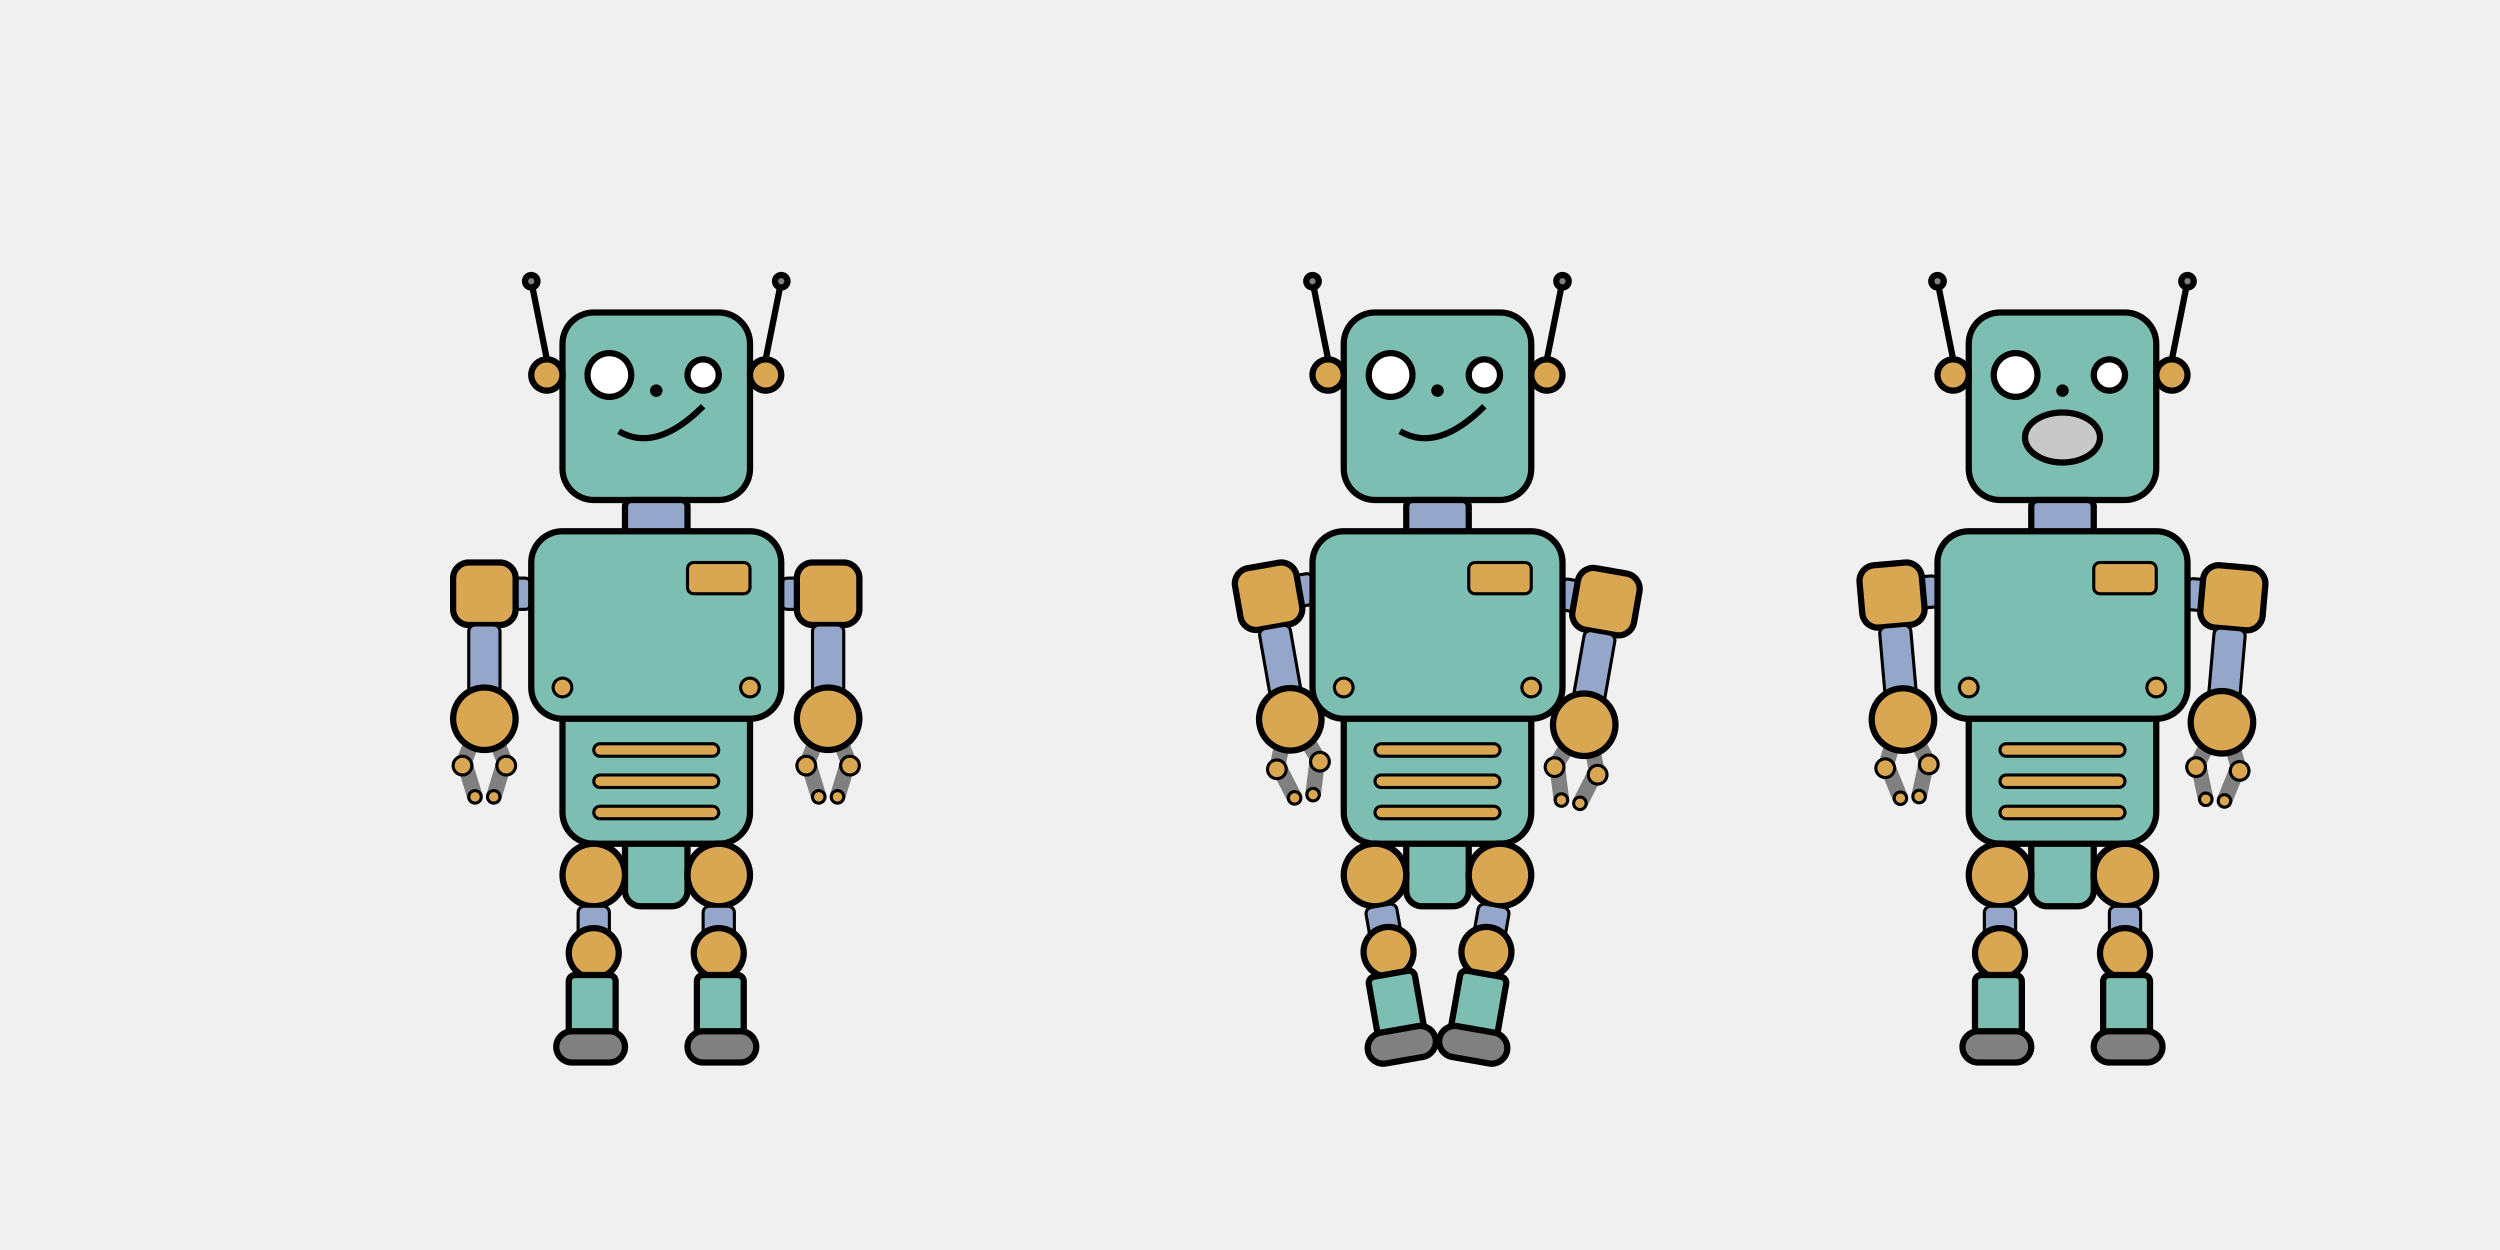
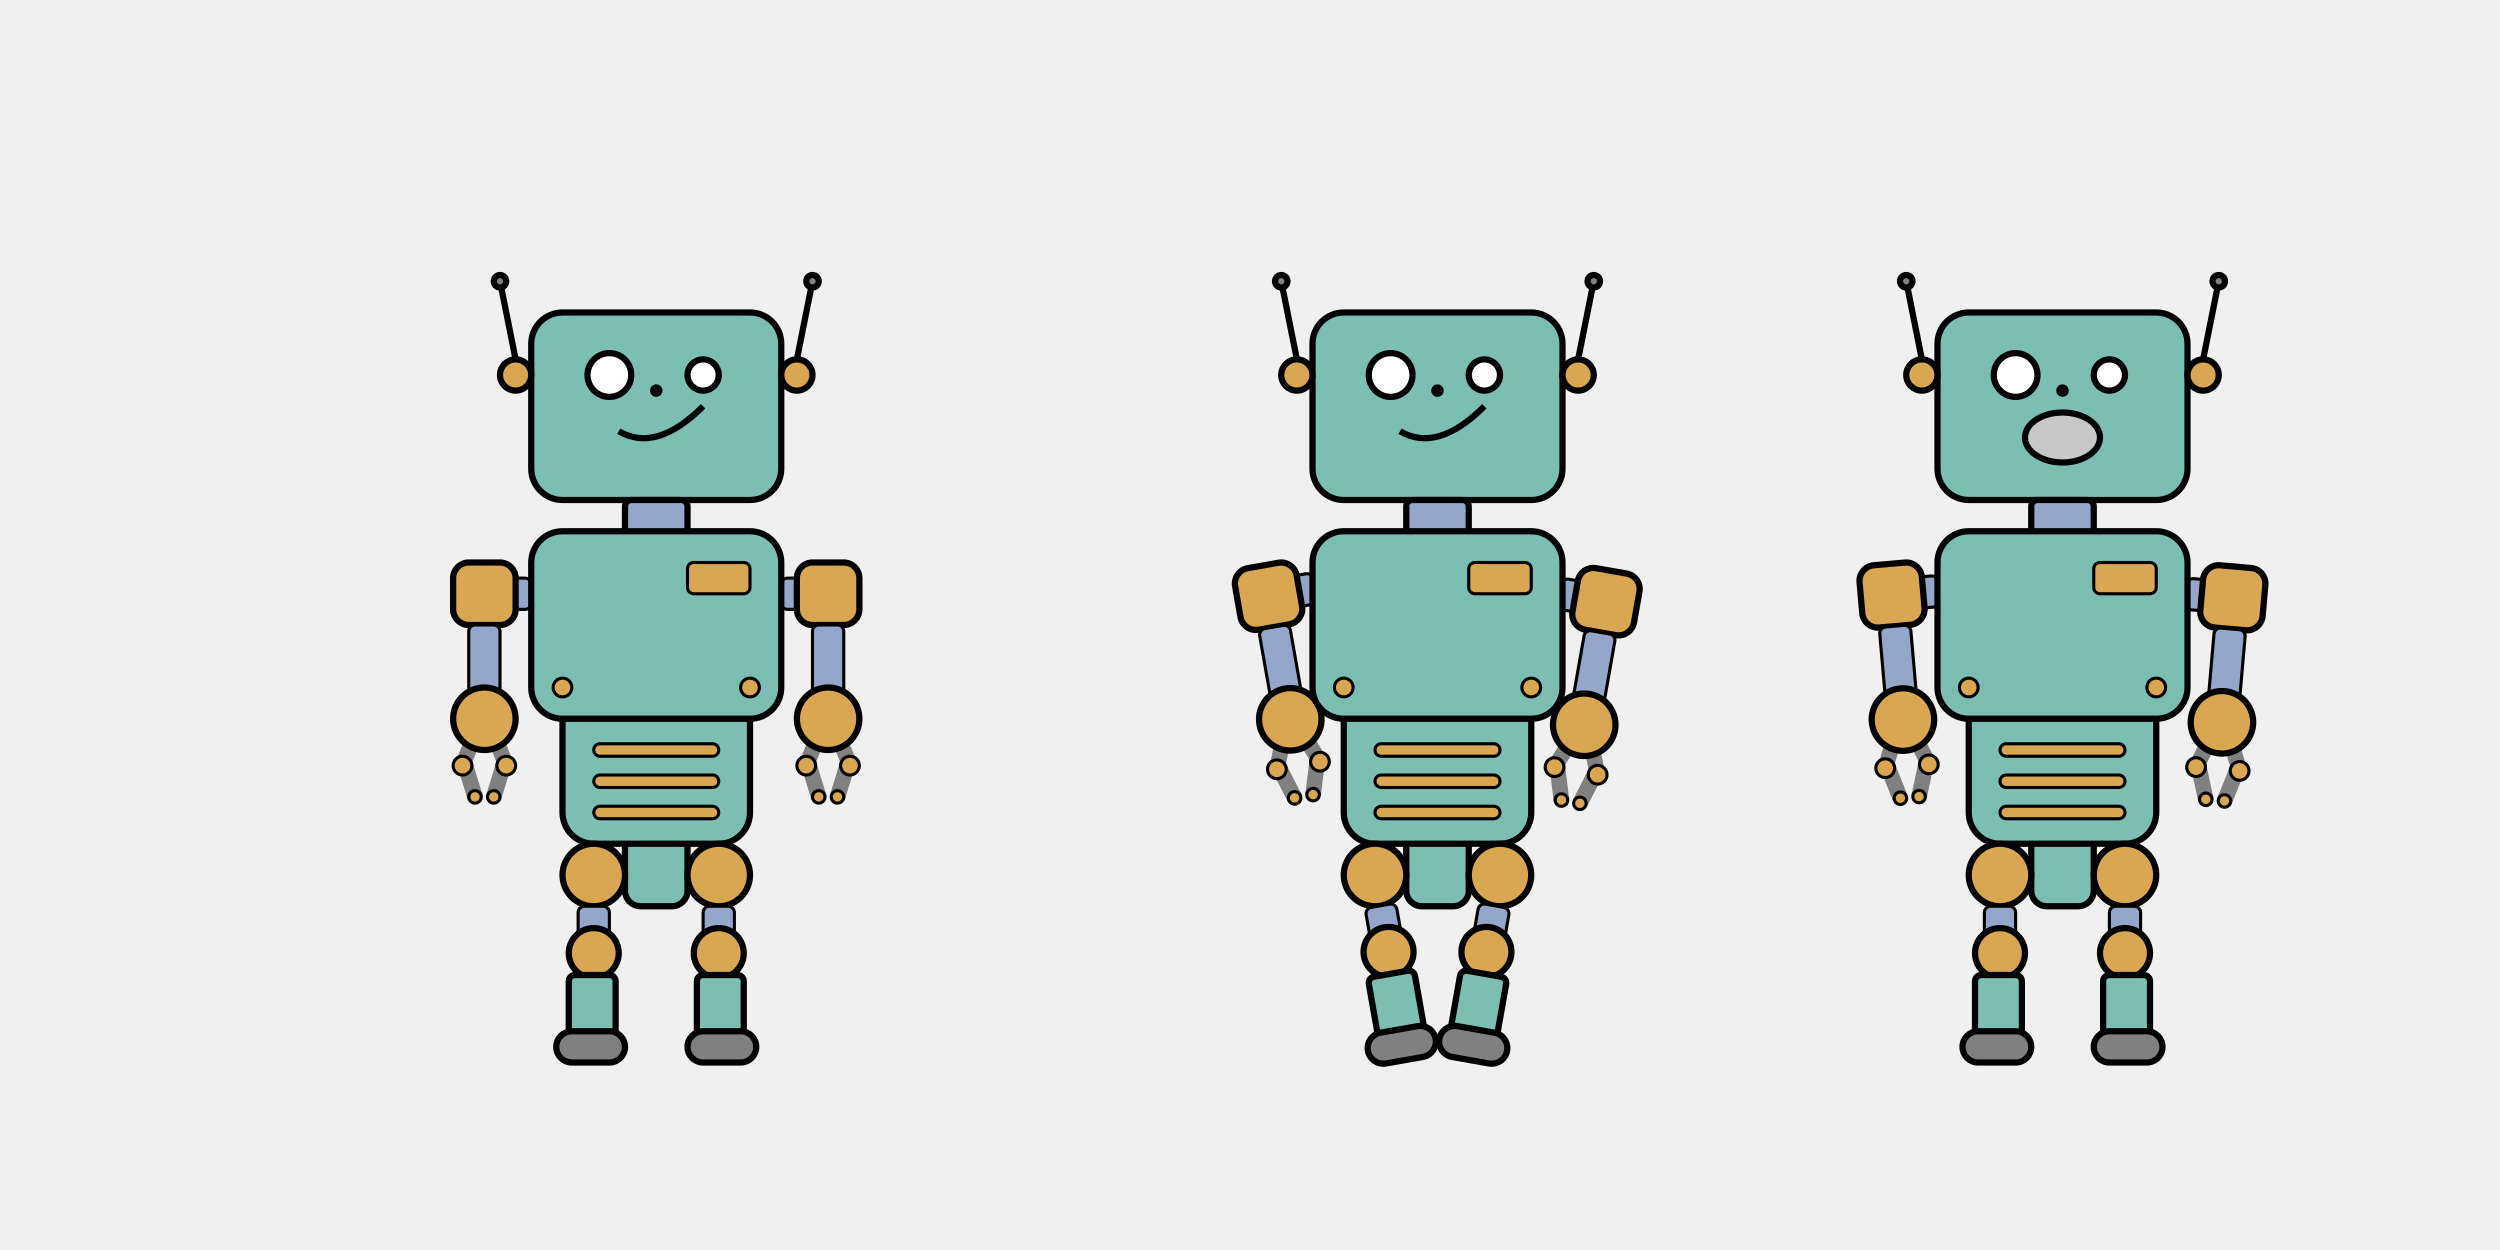
<svg xmlns="http://www.w3.org/2000/svg" width="800" height="400" viewBox="0 0 800 400">
  <g transform="translate(150, 100)">
    <g id="robotHead">
      <animateTransform attributeType="XML" attributeName="transform" type="rotate" values="0,60,40; -6,60,40; 0,60,40" dur="10s" repeatCount="indefinite" />
-       <rect x="30" y="0" width="60" height="60" rx="10" ry="10" fill="rgb(124, 190, 178)" stroke="black" stroke-width="2" />
-       <circle cx="25" cy="20" r="5" fill="rgb(217, 167, 81)" stroke="black" stroke-width="2" />
-       <circle cx="95" cy="20" r="5" fill="rgb(217, 167, 81)" stroke="black" stroke-width="2" />
+       <rect x="20" y="0" width="80" height="60" rx="10" ry="10" fill="rgb(124, 190, 178)" stroke="black" stroke-width="2" />
+       <circle cx="15" cy="20" r="5" fill="rgb(217, 167, 81)" stroke="black" stroke-width="2" />
+       <circle cx="105" cy="20" r="5" fill="rgb(217, 167, 81)" stroke="black" stroke-width="2" />
      <g id="leftEarAntenna">
-         <line x1="25" y1="15" x2="20" y2="-10" stroke="black" stroke-width="2" />
-         <circle cx="20" cy="-10" r="2" fill="gray" stroke="black" stroke-width="2" />
+         <line x1="15" y1="15" x2="10" y2="-10" stroke="black" stroke-width="2" />
+         <circle cx="10" cy="-10" r="2" fill="gray" stroke="black" stroke-width="2" />
      </g>
      <g id="rightEarAntenna">
-         <line x1="95" y1="15" x2="100" y2="-10" stroke="black" stroke-width="2" />
-         <circle cx="100" cy="-10" r="2" fill="gray" stroke="black" stroke-width="2" />
+         <line x1="105" y1="15" x2="110" y2="-10" stroke="black" stroke-width="2" />
+         <circle cx="110" cy="-10" r="2" fill="gray" stroke="black" stroke-width="2" />
      </g>
      <circle cx="45" cy="20" r="7" fill="white" stroke="black" stroke-width="2">
        <animate attributeName="r" values="7;5;7" dur="0.5s" begin="0s;5s;10s;15s;20s;25s;30s;" />
      </circle>
      <circle cx="75" cy="20" r="5" fill="white" stroke="black" stroke-width="2" />
      <path d="M 48 38 Q 60 45 75 30" fill="none" stroke="black" stroke-width="2" />
      <circle cx="60" cy="25" r="2" fill="black" />
      <rect x="50" y="60" width="20" height="15" rx="2" ry="2" fill="rgb(148, 167, 203)" stroke="black" stroke-width="2" />
    </g>
    <g id="robotCenter" transform="translate(0, 10)">
      <g id="leftArm">
        <rect x="10" y="75" width="10" height="10" rx="2" ry="2" fill="rgb(148, 167, 203)" stroke="black" stroke-width="1" />
        <rect x="-5" y="70" width="20" height="20" rx="5" ry="5" fill="rgb(217, 167, 81)" stroke="black" stroke-width="2" />
        <rect x="0" y="90" width="10" height="30" rx="2" ry="2" fill="rgb(148, 167, 203)" stroke="black" stroke-width="1" />
        <g id="leftHand">
          <g id="leftHandleftFinger">
            <g id="leftHandLeftFingerLowerPart">
              <animateTransform attributeType="XML" attributeName="transform" type="rotate" values="4,-2,132; -8,-2,132; 4,-2,132" dur="2s" begin="0s" repeatCount="indefinite" fill="freeze" />
              <line x1="-2" y1="132" x2="2" y2="145" stroke="gray" stroke-width="5" />
              <circle cx="2" cy="145" r="2" fill="rgb(217, 167, 81)" stroke="black" stroke-width="1" />
            </g>
            <g id="leftHandLeftFingerUpperPart">
              <animateTransform attributeType="XML" attributeName="transform" type="rotate" values="4,2,125; -8,2,125; 4,2,125" dur="2s" begin="0s" repeatCount="indefinite" fill="freeze" />
              <line x1="2" y1="125" x2="-2" y2="135" stroke="gray" stroke-width="5" />
              <circle cx="-2" cy="135" r="3" fill="rgb(217, 167, 81)" stroke="black" stroke-width="1" />
            </g>
          </g>
          <g id="leftHandRightFinger">
            <g id="leftHandRightFingerLowerPart">
              <animateTransform attributeType="XML" attributeName="transform" type="rotate" values="-4,12,132; 8,12,132; -4,12,132" dur="2s" begin="0s" repeatCount="indefinite" fill="freeze" />
              <line x1="12" y1="132" x2="8" y2="145" stroke="gray" stroke-width="5" />
              <circle cx="8" cy="145" r="2" fill="rgb(217, 167, 81)" stroke="black" stroke-width="1" />
            </g>
            <g id="leftHandRightFingerUpperPart">
              <animateTransform attributeType="XML" attributeName="transform" type="rotate" values="-4,8,125; 8,8,125; -4,8,125" dur="2s" begin="0s" repeatCount="indefinite" fill="freeze" />
              <line x1="8" y1="125" x2="12" y2="135" stroke="gray" stroke-width="5" />
              <circle cx="12" cy="135" r="3" fill="rgb(217, 167, 81)" stroke="black" stroke-width="1" />
            </g>
          </g>
          <circle cx="5" cy="120" r="10" fill="rgb(217, 167, 81)" stroke="black" stroke-width="2" />
        </g>
      </g>
      <g id="rightArm">
        <animateTransform attributeType="XML" attributeName="transform" type="rotate" values="2,100,75; -2,100,75; 2,100,75" dur="8s" repeatCount="indefinite" />
        <rect x="100" y="75" width="10" height="10" rx="2" ry="2" fill="rgb(148, 167, 203)" stroke="black" stroke-width="1" />
        <rect x="105" y="70" width="20" height="20" rx="5" ry="5" fill="rgb(217, 167, 81)" stroke="black" stroke-width="2" />
        <rect x="110" y="90" width="10" height="30" rx="2" ry="2" fill="rgb(148, 167, 203)" stroke="black" stroke-width="1" />
        <g id="rightHand">
          <g id="rightHandleftFinger">
            <g id="rightHandLeftFingerLowerPart">
              <line x1="108" y1="132" x2="112" y2="145" stroke="gray" stroke-width="5" />
              <circle cx="112" cy="145" r="2" fill="rgb(217, 167, 81)" stroke="black" stroke-width="1" />
            </g>
            <g id="rightHandLeftFingerUpperPart">
              <line x1="112" y1="125" x2="108" y2="135" stroke="gray" stroke-width="5" />
              <circle cx="108" cy="135" r="3" fill="rgb(217, 167, 81)" stroke="black" stroke-width="1" />
            </g>
          </g>
          <g id="rightHandRightFinger">
            <g id="rightHandRightFingerLowerPart">
              <line x1="122" y1="132" x2="118" y2="145" stroke="gray" stroke-width="5" />
              <circle cx="118" cy="145" r="2" fill="rgb(217, 167, 81)" stroke="black" stroke-width="1" />
            </g>
            <g id="rightHandRightFingerUpperPart">
              <line x1="118" y1="125" x2="122" y2="135" stroke="gray" stroke-width="5" />
              <circle cx="122" cy="135" r="3" fill="rgb(217, 167, 81)" stroke="black" stroke-width="1" />
            </g>
          </g>
          <circle cx="115" cy="120" r="10" fill="rgb(217, 167, 81)" stroke="black" stroke-width="2" />
        </g>
      </g>
      <g id="robotTorso">
        <rect x="50" y="120" width="20" height="60" rx="5" ry="5" fill="rgb(124, 190, 178)" stroke="black" stroke-width="2" />
        <g id="stomach">
          <rect x="30" y="100" width="60" height="60" rx="10" ry="10" fill="rgb(124, 190, 178)" stroke="black" stroke-width="2" />
          <rect x="40" y="128" width="40" height="4" rx="2" ry="2" fill="rgb(217, 167, 81)" stroke="black" stroke-width="1" />
          <rect x="40" y="138" width="40" height="4" rx="2" ry="2" fill="rgb(217, 167, 81)" stroke="black" stroke-width="1" />
          <rect x="40" y="148" width="40" height="4" rx="2" ry="2" fill="rgb(217, 167, 81)" stroke="black" stroke-width="1" />
        </g>
        <g id="chest">
          <rect x="20" y="60" width="80" height="60" rx="10" ry="10" fill="rgb(124, 190, 178)" stroke="black" stroke-width="2" />
          <rect x="70" y="70" width="20" height="10" rx="2" ry="2" fill="rgb(217, 167, 81)" stroke="black" stroke-width="1" />
          <circle cx="30" cy="110" r="3" fill="rgb(217, 167, 81)" stroke="black" stroke-width="1" />
          <circle cx="90" cy="110" r="3" fill="rgb(217, 167, 81)" stroke="black" stroke-width="1" />
        </g>
      </g>
    </g>
    <g id="robotLegs" transform="translate(0, 20)">
      <g id="leftLeg">
        <circle cx="40" cy="160" r="10" fill="rgb(217, 167, 81)" stroke="black" stroke-width="2" />
        <rect x="35" y="170" width="10" height="15" rx="2" ry="2" fill="rgb(148, 167, 203)" stroke="black" stroke-width="1" />
        <g id="leftLowerLeg">
          <animateTransform attributeType="XML" attributeName="transform" type="translate" values="0,0; 0,-1; 0,0" dur="3s" begin="1s" repeatCount="indefinite" />
          <circle cx="40" cy="185" r="8" fill="rgb(217, 167, 81)" stroke="black" stroke-width="2" />
          <rect x="32" y="192" width="15" height="20" rx="2" ry="2" fill="rgb(124, 190, 178)" stroke="black" stroke-width="2" />
          <rect x="28" y="210" width="22" height="10" rx="5" ry="5" fill="gray" stroke="black" stroke-width="2" />
        </g>
      </g>
      <g id="rightLeg">
        <circle cx="80" cy="160" r="10" fill="rgb(217, 167, 81)" stroke="black" stroke-width="2" />
        <rect x="75" y="170" width="10" height="15" rx="2" ry="2" fill="rgb(148, 167, 203)" stroke="black" stroke-width="1" />
        <g id="rightLowerLeg">
          <animateTransform attributeType="XML" attributeName="transform" type="translate" values="0,0; 0,-1; 0,0" dur="3s" repeatCount="indefinite" />
          <circle cx="80" cy="185" r="8" fill="rgb(217, 167, 81)" stroke="black" stroke-width="2" />
          <rect x="73" y="192" width="15" height="20" rx="2" ry="2" fill="rgb(124, 190, 178)" stroke="black" stroke-width="2" />
          <rect x="70" y="210" width="22" height="10" rx="5" ry="5" fill="gray" stroke="black" stroke-width="2" />
        </g>
      </g>
    </g>
  </g>
  <g transform="translate(400, 100)">
    <g id="robotHead">
      <animateTransform attributeType="XML" attributeName="transform" type="rotate" values="-2,40,160; 2,40,160; -2,40,160" dur="1s" repeatCount="indefinite" />
-       <rect x="30" y="0" width="60" height="60" rx="10" ry="10" fill="rgb(124, 190, 178)" stroke="black" stroke-width="2" />
-       <circle cx="25" cy="20" r="5" fill="rgb(217, 167, 81)" stroke="black" stroke-width="2" />
-       <circle cx="95" cy="20" r="5" fill="rgb(217, 167, 81)" stroke="black" stroke-width="2" />
+       <rect x="20" y="0" width="80" height="60" rx="10" ry="10" fill="rgb(124, 190, 178)" stroke="black" stroke-width="2" />
+       <circle cx="15" cy="20" r="5" fill="rgb(217, 167, 81)" stroke="black" stroke-width="2" />
+       <circle cx="105" cy="20" r="5" fill="rgb(217, 167, 81)" stroke="black" stroke-width="2" />
      <g id="leftEarAntenna">
-         <animateTransform attributeType="XML" attributeName="transform" type="rotate" values="-10,25,20; 10,25,20; -10,25,20" dur="1s" repeatCount="indefinite" />
-         <line x1="25" y1="15" x2="20" y2="-10" stroke="black" stroke-width="2" />
-         <circle cx="20" cy="-10" r="2" fill="gray" stroke="black" stroke-width="2" />
+         <animateTransform attributeType="XML" attributeName="transform" type="rotate" values="-10,15,10; 10,15,10; -10,15,10" dur="1s" repeatCount="indefinite" />
+         <line x1="15" y1="15" x2="10" y2="-10" stroke="black" stroke-width="2" />
+         <circle cx="10" cy="-10" r="2" fill="gray" stroke="black" stroke-width="2" />
      </g>
      <g id="rightEarAntenna">
-         <animateTransform attributeType="XML" attributeName="transform" type="rotate" values="10,95,20; -10,95,20; 10,95,20" dur="1s" repeatCount="indefinite" />
-         <line x1="95" y1="15" x2="100" y2="-10" stroke="black" stroke-width="2" />
-         <circle cx="100" cy="-10" r="2" fill="gray" stroke="black" stroke-width="2" />
+         <animateTransform attributeType="XML" attributeName="transform" type="rotate" values="10,105,15; -10,105,15; 10,105,15" dur="1s" repeatCount="indefinite" />
+         <line x1="105" y1="15" x2="110" y2="-10" stroke="black" stroke-width="2" />
+         <circle cx="110" cy="-10" r="2" fill="gray" stroke="black" stroke-width="2" />
      </g>
      <circle cx="45" cy="20" r="7" fill="white" stroke="black" stroke-width="2" />
      <circle cx="75" cy="20" r="5" fill="white" stroke="black" stroke-width="2" />
      <path d="M 48 38 Q 60 45 75 30" fill="none" stroke="black" stroke-width="2" />
      <circle cx="60" cy="25" r="2" fill="black" />
      <rect x="50" y="60" width="20" height="15" rx="2" ry="2" fill="rgb(148, 167, 203)" stroke="black" stroke-width="2" />
    </g>
    <g id="robotCenter" transform="translate(0, 10)">
      <g id="leftArm" transform="rotate(-10,10,75)">
        <animateTransform attributeType="XML" attributeName="transform" type="rotate" values="-10,10,75; 10,10,75; -10,10,75" dur="1s" repeatCount="indefinite" />
        <rect x="10" y="75" width="10" height="10" rx="2" ry="2" fill="rgb(148, 167, 203)" stroke="black" stroke-width="1" />
        <rect x="-5" y="70" width="20" height="20" rx="5" ry="5" fill="rgb(217, 167, 81)" stroke="black" stroke-width="2" />
        <rect x="0" y="90" width="10" height="30" rx="2" ry="2" fill="rgb(148, 167, 203)" stroke="black" stroke-width="1" />
        <g id="leftHand">
          <g id="leftHandleftFinger">
            <g id="leftHandLeftFingerLowerPart">
              <animateTransform attributeType="XML" attributeName="transform" type="rotate" values="4,-2,132; -8,-2,132; 4,-2,132" dur="2s" begin="0s" repeatCount="indefinite" fill="freeze" />
              <line x1="-2" y1="132" x2="2" y2="145" stroke="gray" stroke-width="5" />
              <circle cx="2" cy="145" r="2" fill="rgb(217, 167, 81)" stroke="black" stroke-width="1" />
            </g>
            <g id="leftHandLeftFingerUpperPart">
              <animateTransform attributeType="XML" attributeName="transform" type="rotate" values="4,2,125; -8,2,125; 4,2,125" dur="2s" begin="0s" repeatCount="indefinite" fill="freeze" />
              <line x1="2" y1="125" x2="-2" y2="135" stroke="gray" stroke-width="5" />
              <circle cx="-2" cy="135" r="3" fill="rgb(217, 167, 81)" stroke="black" stroke-width="1" />
            </g>
          </g>
          <g id="leftHandRightFinger">
            <g id="leftHandRightFingerLowerPart">
              <animateTransform attributeType="XML" attributeName="transform" type="rotate" values="-4,12,132; 8,12,132; -4,12,132" dur="2s" begin="0s" repeatCount="indefinite" fill="freeze" />
              <line x1="12" y1="132" x2="8" y2="145" stroke="gray" stroke-width="5" />
              <circle cx="8" cy="145" r="2" fill="rgb(217, 167, 81)" stroke="black" stroke-width="1" />
            </g>
            <g id="leftHandRightFingerUpperPart">
              <animateTransform attributeType="XML" attributeName="transform" type="rotate" values="-4,8,125; 8,8,125; -4,8,125" dur="2s" begin="0s" repeatCount="indefinite" fill="freeze" />
              <line x1="8" y1="125" x2="12" y2="135" stroke="gray" stroke-width="5" />
              <circle cx="12" cy="135" r="3" fill="rgb(217, 167, 81)" stroke="black" stroke-width="1" />
            </g>
          </g>
          <circle cx="5" cy="120" r="10" fill="rgb(217, 167, 81)" stroke="black" stroke-width="2" />
        </g>
      </g>
      <g id="rightArm" transform="rotate(10,100,75)">
        <animateTransform attributeType="XML" attributeName="transform" type="rotate" values="10,100,75; -10,100,75; 10,100,75" dur="1s" repeatCount="indefinite" />
        <rect x="100" y="75" width="10" height="10" rx="2" ry="2" fill="rgb(148, 167, 203)" stroke="black" stroke-width="1" />
        <rect x="105" y="70" width="20" height="20" rx="5" ry="5" fill="rgb(217, 167, 81)" stroke="black" stroke-width="2" />
        <rect x="110" y="90" width="10" height="30" rx="2" ry="2" fill="rgb(148, 167, 203)" stroke="black" stroke-width="1" />
        <g id="rightHand">
          <g id="rightHandleftFinger">
            <g id="rightHandLeftFingerLowerPart">
              <line x1="108" y1="132" x2="112" y2="145" stroke="gray" stroke-width="5" />
              <circle cx="112" cy="145" r="2" fill="rgb(217, 167, 81)" stroke="black" stroke-width="1" />
            </g>
            <g id="rightHandLeftFingerUpperPart">
              <line x1="112" y1="125" x2="108" y2="135" stroke="gray" stroke-width="5" />
              <circle cx="108" cy="135" r="3" fill="rgb(217, 167, 81)" stroke="black" stroke-width="1" />
            </g>
          </g>
          <g id="rightHandRightFinger">
            <g id="rightHandRightFingerLowerPart">
              <line x1="122" y1="132" x2="118" y2="145" stroke="gray" stroke-width="5" />
              <circle cx="118" cy="145" r="2" fill="rgb(217, 167, 81)" stroke="black" stroke-width="1" />
            </g>
            <g id="rightHandRightFingerUpperPart">
              <line x1="118" y1="125" x2="122" y2="135" stroke="gray" stroke-width="5" />
              <circle cx="122" cy="135" r="3" fill="rgb(217, 167, 81)" stroke="black" stroke-width="1" />
            </g>
          </g>
          <circle cx="115" cy="120" r="10" fill="rgb(217, 167, 81)" stroke="black" stroke-width="2" />
        </g>
      </g>
      <g id="robotTorso">
        <rect x="50" y="120" width="20" height="60" rx="5" ry="5" fill="rgb(124, 190, 178)" stroke="black" stroke-width="2" />
        <g id="stomach">
          <rect x="30" y="100" width="60" height="60" rx="10" ry="10" fill="rgb(124, 190, 178)" stroke="black" stroke-width="2" />
          <rect x="40" y="128" width="40" height="4" rx="2" ry="2" fill="rgb(217, 167, 81)" stroke="black" stroke-width="1" />
          <rect x="40" y="138" width="40" height="4" rx="2" ry="2" fill="rgb(217, 167, 81)" stroke="black" stroke-width="1" />
          <rect x="40" y="148" width="40" height="4" rx="2" ry="2" fill="rgb(217, 167, 81)" stroke="black" stroke-width="1" />
        </g>
        <g id="chest">
          <rect x="20" y="60" width="80" height="60" rx="10" ry="10" fill="rgb(124, 190, 178)" stroke="black" stroke-width="2" />
          <rect x="70" y="70" width="20" height="10" rx="2" ry="2" fill="rgb(217, 167, 81)" stroke="black" stroke-width="1" />
          <circle cx="30" cy="110" r="3" fill="rgb(217, 167, 81)" stroke="black" stroke-width="1" />
          <circle cx="90" cy="110" r="3" fill="rgb(217, 167, 81)" stroke="black" stroke-width="1" />
        </g>
      </g>
      <g id="robotLegs" transform="translate(0, 10)">
        <g id="leftLeg" transform="rotate(-10,40,160)">
          <animateTransform attributeType="XML" attributeName="transform" type="rotate" values="-10,40,160; 10,40,160; -10,40,160" dur="1s" repeatCount="indefinite" />
          <circle cx="40" cy="160" r="10" fill="rgb(217, 167, 81)" stroke="black" stroke-width="2" />
          <rect x="35" y="170" width="10" height="15" rx="2" ry="2" fill="rgb(148, 167, 203)" stroke="black" stroke-width="1" />
          <g id="leftLowerLeg">
            <circle cx="40" cy="185" r="8" fill="rgb(217, 167, 81)" stroke="black" stroke-width="2" />
            <rect x="32" y="192" width="15" height="20" rx="2" ry="2" fill="rgb(124, 190, 178)" stroke="black" stroke-width="2" />
            <rect x="28" y="210" width="22" height="10" rx="5" ry="5" fill="gray" stroke="black" stroke-width="2" />
          </g>
        </g>
        <g id="rightLeg" transform="rotate(10,80,160)">
          <animateTransform attributeType="XML" attributeName="transform" type="rotate" values="10,80,160; -10,80,160; 10,80,160" dur="1s" repeatCount="indefinite" />
          <circle cx="80" cy="160" r="10" fill="rgb(217, 167, 81)" stroke="black" stroke-width="2" />
          <rect x="75" y="170" width="10" height="15" rx="2" ry="2" fill="rgb(148, 167, 203)" stroke="black" stroke-width="1" />
          <g id="rightLowerLeg">
            <circle cx="80" cy="185" r="8" fill="rgb(217, 167, 81)" stroke="black" stroke-width="2" />
            <rect x="73" y="192" width="15" height="20" rx="2" ry="2" fill="rgb(124, 190, 178)" stroke="black" stroke-width="2" />
            <rect x="70" y="210" width="22" height="10" rx="5" ry="5" fill="gray" stroke="black" stroke-width="2" />
          </g>
        </g>
      </g>
    </g>
  </g>
  <g transform="translate(600, 100)">
    <g id="robotHead">
      <animateTransform attributeType="XML" attributeName="transform" type="rotate" values="-1,40,160; 1,40,160; -1,40,160" dur="2s" repeatCount="indefinite" />
-       <rect x="30" y="0" width="60" height="60" rx="10" ry="10" fill="rgb(124, 190, 178)" stroke="black" stroke-width="2" />
-       <circle cx="25" cy="20" r="5" fill="rgb(217, 167, 81)" stroke="black" stroke-width="2" />
-       <circle cx="95" cy="20" r="5" fill="rgb(217, 167, 81)" stroke="black" stroke-width="2" />
+       <rect x="20" y="0" width="80" height="60" rx="10" ry="10" fill="rgb(124, 190, 178)" stroke="black" stroke-width="2" />
+       <circle cx="15" cy="20" r="5" fill="rgb(217, 167, 81)" stroke="black" stroke-width="2" />
+       <circle cx="105" cy="20" r="5" fill="rgb(217, 167, 81)" stroke="black" stroke-width="2" />
      <g id="leftEarAntenna">
-         <animateTransform attributeType="XML" attributeName="transform" type="rotate" values="-5,25,20; 5,25,20; -5,25,20" dur="2s" repeatCount="indefinite" />
-         <line x1="25" y1="15" x2="20" y2="-10" stroke="black" stroke-width="2" />
-         <circle cx="20" cy="-10" r="2" fill="gray" stroke="black" stroke-width="2" />
+         <animateTransform attributeType="XML" attributeName="transform" type="rotate" values="-5,15,10; 5,15,10; -5,15,10" dur="2s" repeatCount="indefinite" />
+         <line x1="15" y1="15" x2="10" y2="-10" stroke="black" stroke-width="2" />
+         <circle cx="10" cy="-10" r="2" fill="gray" stroke="black" stroke-width="2" />
      </g>
      <g id="rightEarAntenna">
-         <animateTransform attributeType="XML" attributeName="transform" type="rotate" values="5,95,20; -5,95,20; 5,95,20" dur="2s" repeatCount="indefinite" />
-         <line x1="95" y1="15" x2="100" y2="-10" stroke="black" stroke-width="2" />
-         <circle cx="100" cy="-10" r="2" fill="gray" stroke="black" stroke-width="2" />
+         <animateTransform attributeType="XML" attributeName="transform" type="rotate" values="5,105,15; -5,105,15; 5,105,15" dur="2s" repeatCount="indefinite" />
+         <line x1="105" y1="15" x2="110" y2="-10" stroke="black" stroke-width="2" />
+         <circle cx="110" cy="-10" r="2" fill="gray" stroke="black" stroke-width="2" />
      </g>
      <circle cx="45" cy="20" r="7" fill="white" stroke="black" stroke-width="2" />
      <circle cx="75" cy="20" r="5" fill="white" stroke="black" stroke-width="2" />
      <ellipse id="robotMouth" cx="60" cy="40" rx="12" ry="8" fill="rgb(200, 200, 200)" stroke="black" stroke-width="2">
        <animate attributeName="ry" dur="0.5s" repeatCount="indefinite" values="5;8;5" />
      </ellipse>
      <circle cx="60" cy="25" r="2" fill="black" />
      <rect x="50" y="60" width="20" height="15" rx="2" ry="2" fill="rgb(148, 167, 203)" stroke="black" stroke-width="2" />
    </g>
    <g id="robotCenter" transform="translate(0, 10)">
      <g id="leftArm" transform="rotate(-5,10,75)">
        <animateTransform attributeType="XML" attributeName="transform" type="rotate" values="-3,10,75; 3,10,75; -3,10,75" dur="2s" repeatCount="indefinite" />
        <rect x="10" y="75" width="10" height="10" rx="2" ry="2" fill="rgb(148, 167, 203)" stroke="black" stroke-width="1" />
        <rect x="-5" y="70" width="20" height="20" rx="5" ry="5" fill="rgb(217, 167, 81)" stroke="black" stroke-width="2" />
        <rect x="0" y="90" width="10" height="30" rx="2" ry="2" fill="rgb(148, 167, 203)" stroke="black" stroke-width="1" />
        <g id="leftHand">
          <g id="leftHandleftFinger">
            <g id="leftHandLeftFingerLowerPart">
              <animateTransform attributeType="XML" attributeName="transform" type="rotate" values="4,-2,132; -8,-2,132; 4,-2,132" dur="2s" begin="0s" repeatCount="indefinite" fill="freeze" />
              <line x1="-2" y1="132" x2="2" y2="145" stroke="gray" stroke-width="5" />
              <circle cx="2" cy="145" r="2" fill="rgb(217, 167, 81)" stroke="black" stroke-width="1" />
            </g>
            <g id="leftHandLeftFingerUpperPart">
              <animateTransform attributeType="XML" attributeName="transform" type="rotate" values="4,2,125; -8,2,125; 4,2,125" dur="2s" begin="0s" repeatCount="indefinite" fill="freeze" />
              <line x1="2" y1="125" x2="-2" y2="135" stroke="gray" stroke-width="5" />
              <circle cx="-2" cy="135" r="3" fill="rgb(217, 167, 81)" stroke="black" stroke-width="1" />
            </g>
          </g>
          <g id="leftHandRightFinger">
            <g id="leftHandRightFingerLowerPart">
              <animateTransform attributeType="XML" attributeName="transform" type="rotate" values="-4,12,132; 8,12,132; -4,12,132" dur="2s" begin="0s" repeatCount="indefinite" fill="freeze" />
              <line x1="12" y1="132" x2="8" y2="145" stroke="gray" stroke-width="5" />
              <circle cx="8" cy="145" r="2" fill="rgb(217, 167, 81)" stroke="black" stroke-width="1" />
            </g>
            <g id="leftHandRightFingerUpperPart">
              <animateTransform attributeType="XML" attributeName="transform" type="rotate" values="-4,8,125; 8,8,125; -4,8,125" dur="2s" begin="0s" repeatCount="indefinite" fill="freeze" />
              <line x1="8" y1="125" x2="12" y2="135" stroke="gray" stroke-width="5" />
              <circle cx="12" cy="135" r="3" fill="rgb(217, 167, 81)" stroke="black" stroke-width="1" />
            </g>
          </g>
          <circle cx="5" cy="120" r="10" fill="rgb(217, 167, 81)" stroke="black" stroke-width="2" />
        </g>
      </g>
      <g id="rightArm" transform="rotate(5,100,75)">
        <animateTransform attributeType="XML" attributeName="transform" type="rotate" values="3,100,75; -3,100,75; 3,100,75" dur="2s" repeatCount="indefinite" />
        <rect x="100" y="75" width="10" height="10" rx="2" ry="2" fill="rgb(148, 167, 203)" stroke="black" stroke-width="1" />
        <rect x="105" y="70" width="20" height="20" rx="5" ry="5" fill="rgb(217, 167, 81)" stroke="black" stroke-width="2" />
        <rect x="110" y="90" width="10" height="30" rx="2" ry="2" fill="rgb(148, 167, 203)" stroke="black" stroke-width="1" />
        <g id="rightHand">
          <g id="rightHandleftFinger">
            <g id="rightHandLeftFingerLowerPart">
              <line x1="108" y1="132" x2="112" y2="145" stroke="gray" stroke-width="5" />
              <circle cx="112" cy="145" r="2" fill="rgb(217, 167, 81)" stroke="black" stroke-width="1" />
            </g>
            <g id="rightHandLeftFingerUpperPart">
              <line x1="112" y1="125" x2="108" y2="135" stroke="gray" stroke-width="5" />
              <circle cx="108" cy="135" r="3" fill="rgb(217, 167, 81)" stroke="black" stroke-width="1" />
            </g>
          </g>
          <g id="rightHandRightFinger">
            <g id="rightHandRightFingerLowerPart">
              <line x1="122" y1="132" x2="118" y2="145" stroke="gray" stroke-width="5" />
              <circle cx="118" cy="145" r="2" fill="rgb(217, 167, 81)" stroke="black" stroke-width="1" />
            </g>
            <g id="rightHandRightFingerUpperPart">
              <line x1="118" y1="125" x2="122" y2="135" stroke="gray" stroke-width="5" />
              <circle cx="122" cy="135" r="3" fill="rgb(217, 167, 81)" stroke="black" stroke-width="1" />
            </g>
          </g>
          <circle cx="115" cy="120" r="10" fill="rgb(217, 167, 81)" stroke="black" stroke-width="2" />
        </g>
      </g>
      <g id="robotTorso">
        <rect x="50" y="120" width="20" height="60" rx="5" ry="5" fill="rgb(124, 190, 178)" stroke="black" stroke-width="2" />
        <g id="stomach">
          <rect x="30" y="100" width="60" height="60" rx="10" ry="10" fill="rgb(124, 190, 178)" stroke="black" stroke-width="2" />
          <rect x="40" y="128" width="40" height="4" rx="2" ry="2" fill="rgb(217, 167, 81)" stroke="black" stroke-width="1" />
          <rect x="40" y="138" width="40" height="4" rx="2" ry="2" fill="rgb(217, 167, 81)" stroke="black" stroke-width="1" />
          <rect x="40" y="148" width="40" height="4" rx="2" ry="2" fill="rgb(217, 167, 81)" stroke="black" stroke-width="1" />
        </g>
        <g id="chest">
          <animateTransform attributeType="XML" attributeName="transform" type="translate" values="0,0; 0,-1; 0,0" dur="1s" repeatCount="indefinite" />
          <rect x="20" y="60" width="80" height="60" rx="10" ry="10" fill="rgb(124, 190, 178)" stroke="black" stroke-width="2" />
          <rect x="70" y="70" width="20" height="10" rx="2" ry="2" fill="rgb(217, 167, 81)" stroke="black" stroke-width="1" />
          <circle cx="30" cy="110" r="3" fill="rgb(217, 167, 81)" stroke="black" stroke-width="1" />
          <circle cx="90" cy="110" r="3" fill="rgb(217, 167, 81)" stroke="black" stroke-width="1" />
        </g>
      </g>
      <g id="robotLegs" transform="translate(0, 10)">
        <g id="leftLeg">
          <circle cx="40" cy="160" r="10" fill="rgb(217, 167, 81)" stroke="black" stroke-width="2" />
          <rect x="35" y="170" width="10" height="15" rx="2" ry="2" fill="rgb(148, 167, 203)" stroke="black" stroke-width="1" />
          <g id="leftLowerLeg">
            <circle cx="40" cy="185" r="8" fill="rgb(217, 167, 81)" stroke="black" stroke-width="2" />
            <rect x="32" y="192" width="15" height="20" rx="2" ry="2" fill="rgb(124, 190, 178)" stroke="black" stroke-width="2" />
            <rect x="28" y="210" width="22" height="10" rx="5" ry="5" fill="gray" stroke="black" stroke-width="2" />
          </g>
        </g>
        <g id="rightLeg">
          <circle cx="80" cy="160" r="10" fill="rgb(217, 167, 81)" stroke="black" stroke-width="2" />
          <rect x="75" y="170" width="10" height="15" rx="2" ry="2" fill="rgb(148, 167, 203)" stroke="black" stroke-width="1" />
          <g id="rightLowerLeg">
            <animateTransform attributeType="XML" attributeName="transform" type="translate" values="0,0; 0,-2; 0,0" dur="1s" repeatCount="indefinite" />
            <circle cx="80" cy="185" r="8" fill="rgb(217, 167, 81)" stroke="black" stroke-width="2" />
            <rect x="73" y="192" width="15" height="20" rx="2" ry="2" fill="rgb(124, 190, 178)" stroke="black" stroke-width="2" />
            <rect x="70" y="210" width="22" height="10" rx="5" ry="5" fill="gray" stroke="black" stroke-width="2" />
          </g>
        </g>
      </g>
    </g>
  </g>
</svg>
